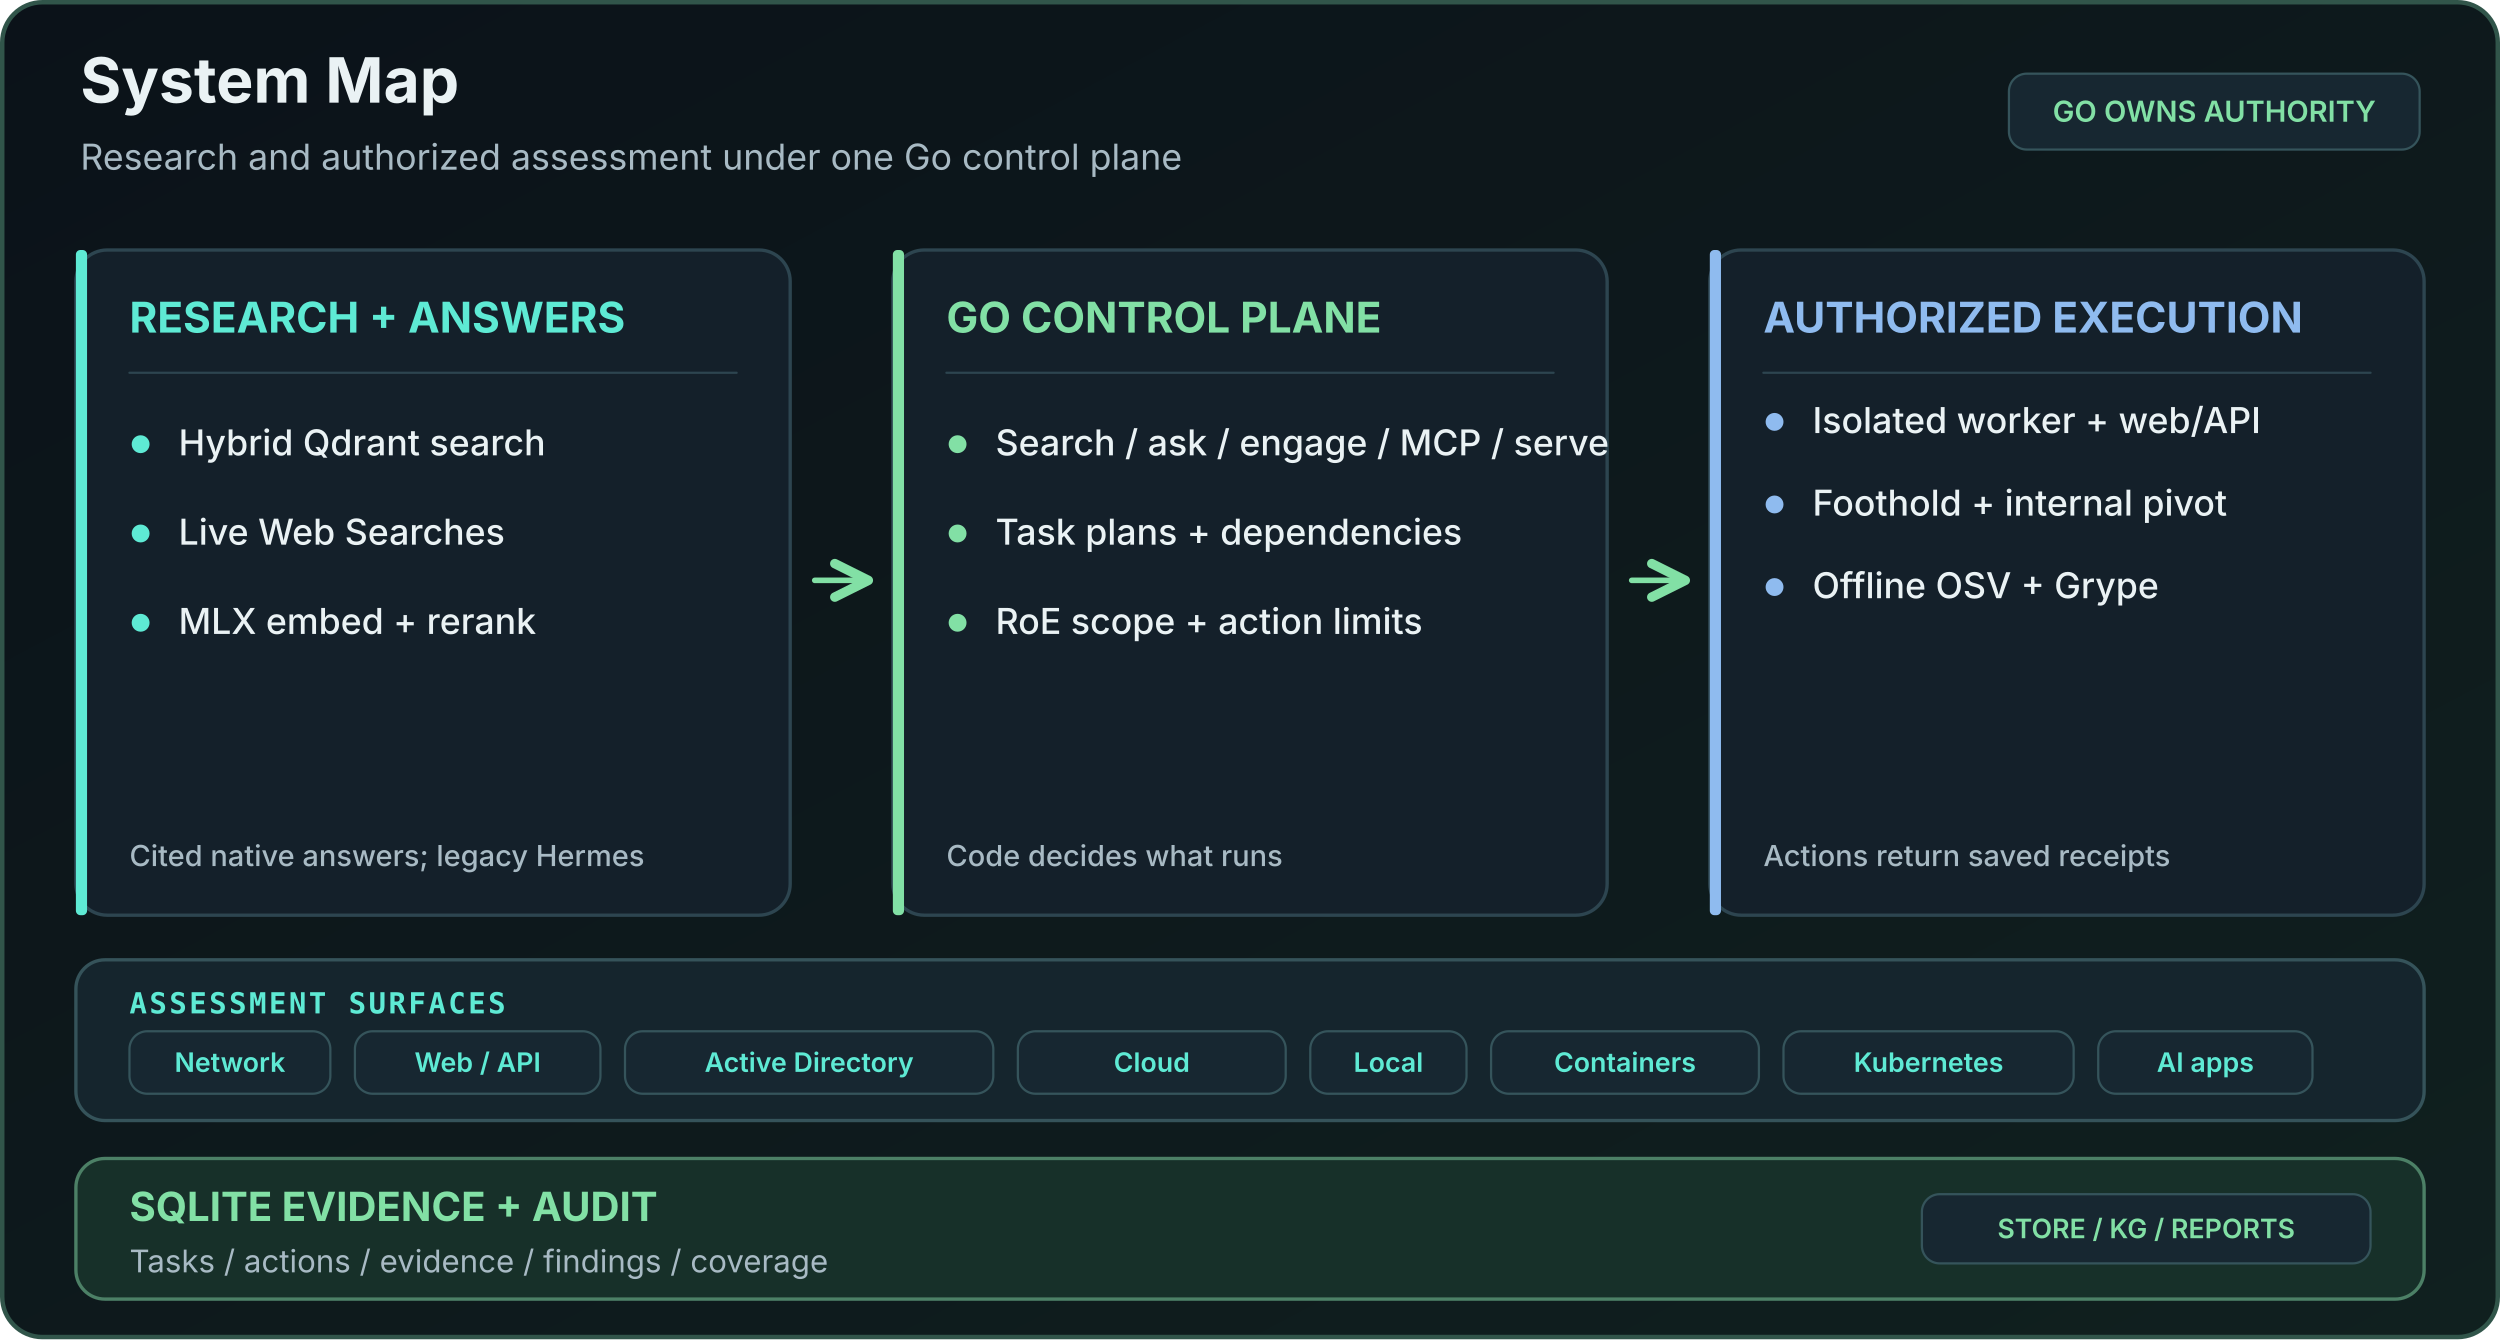
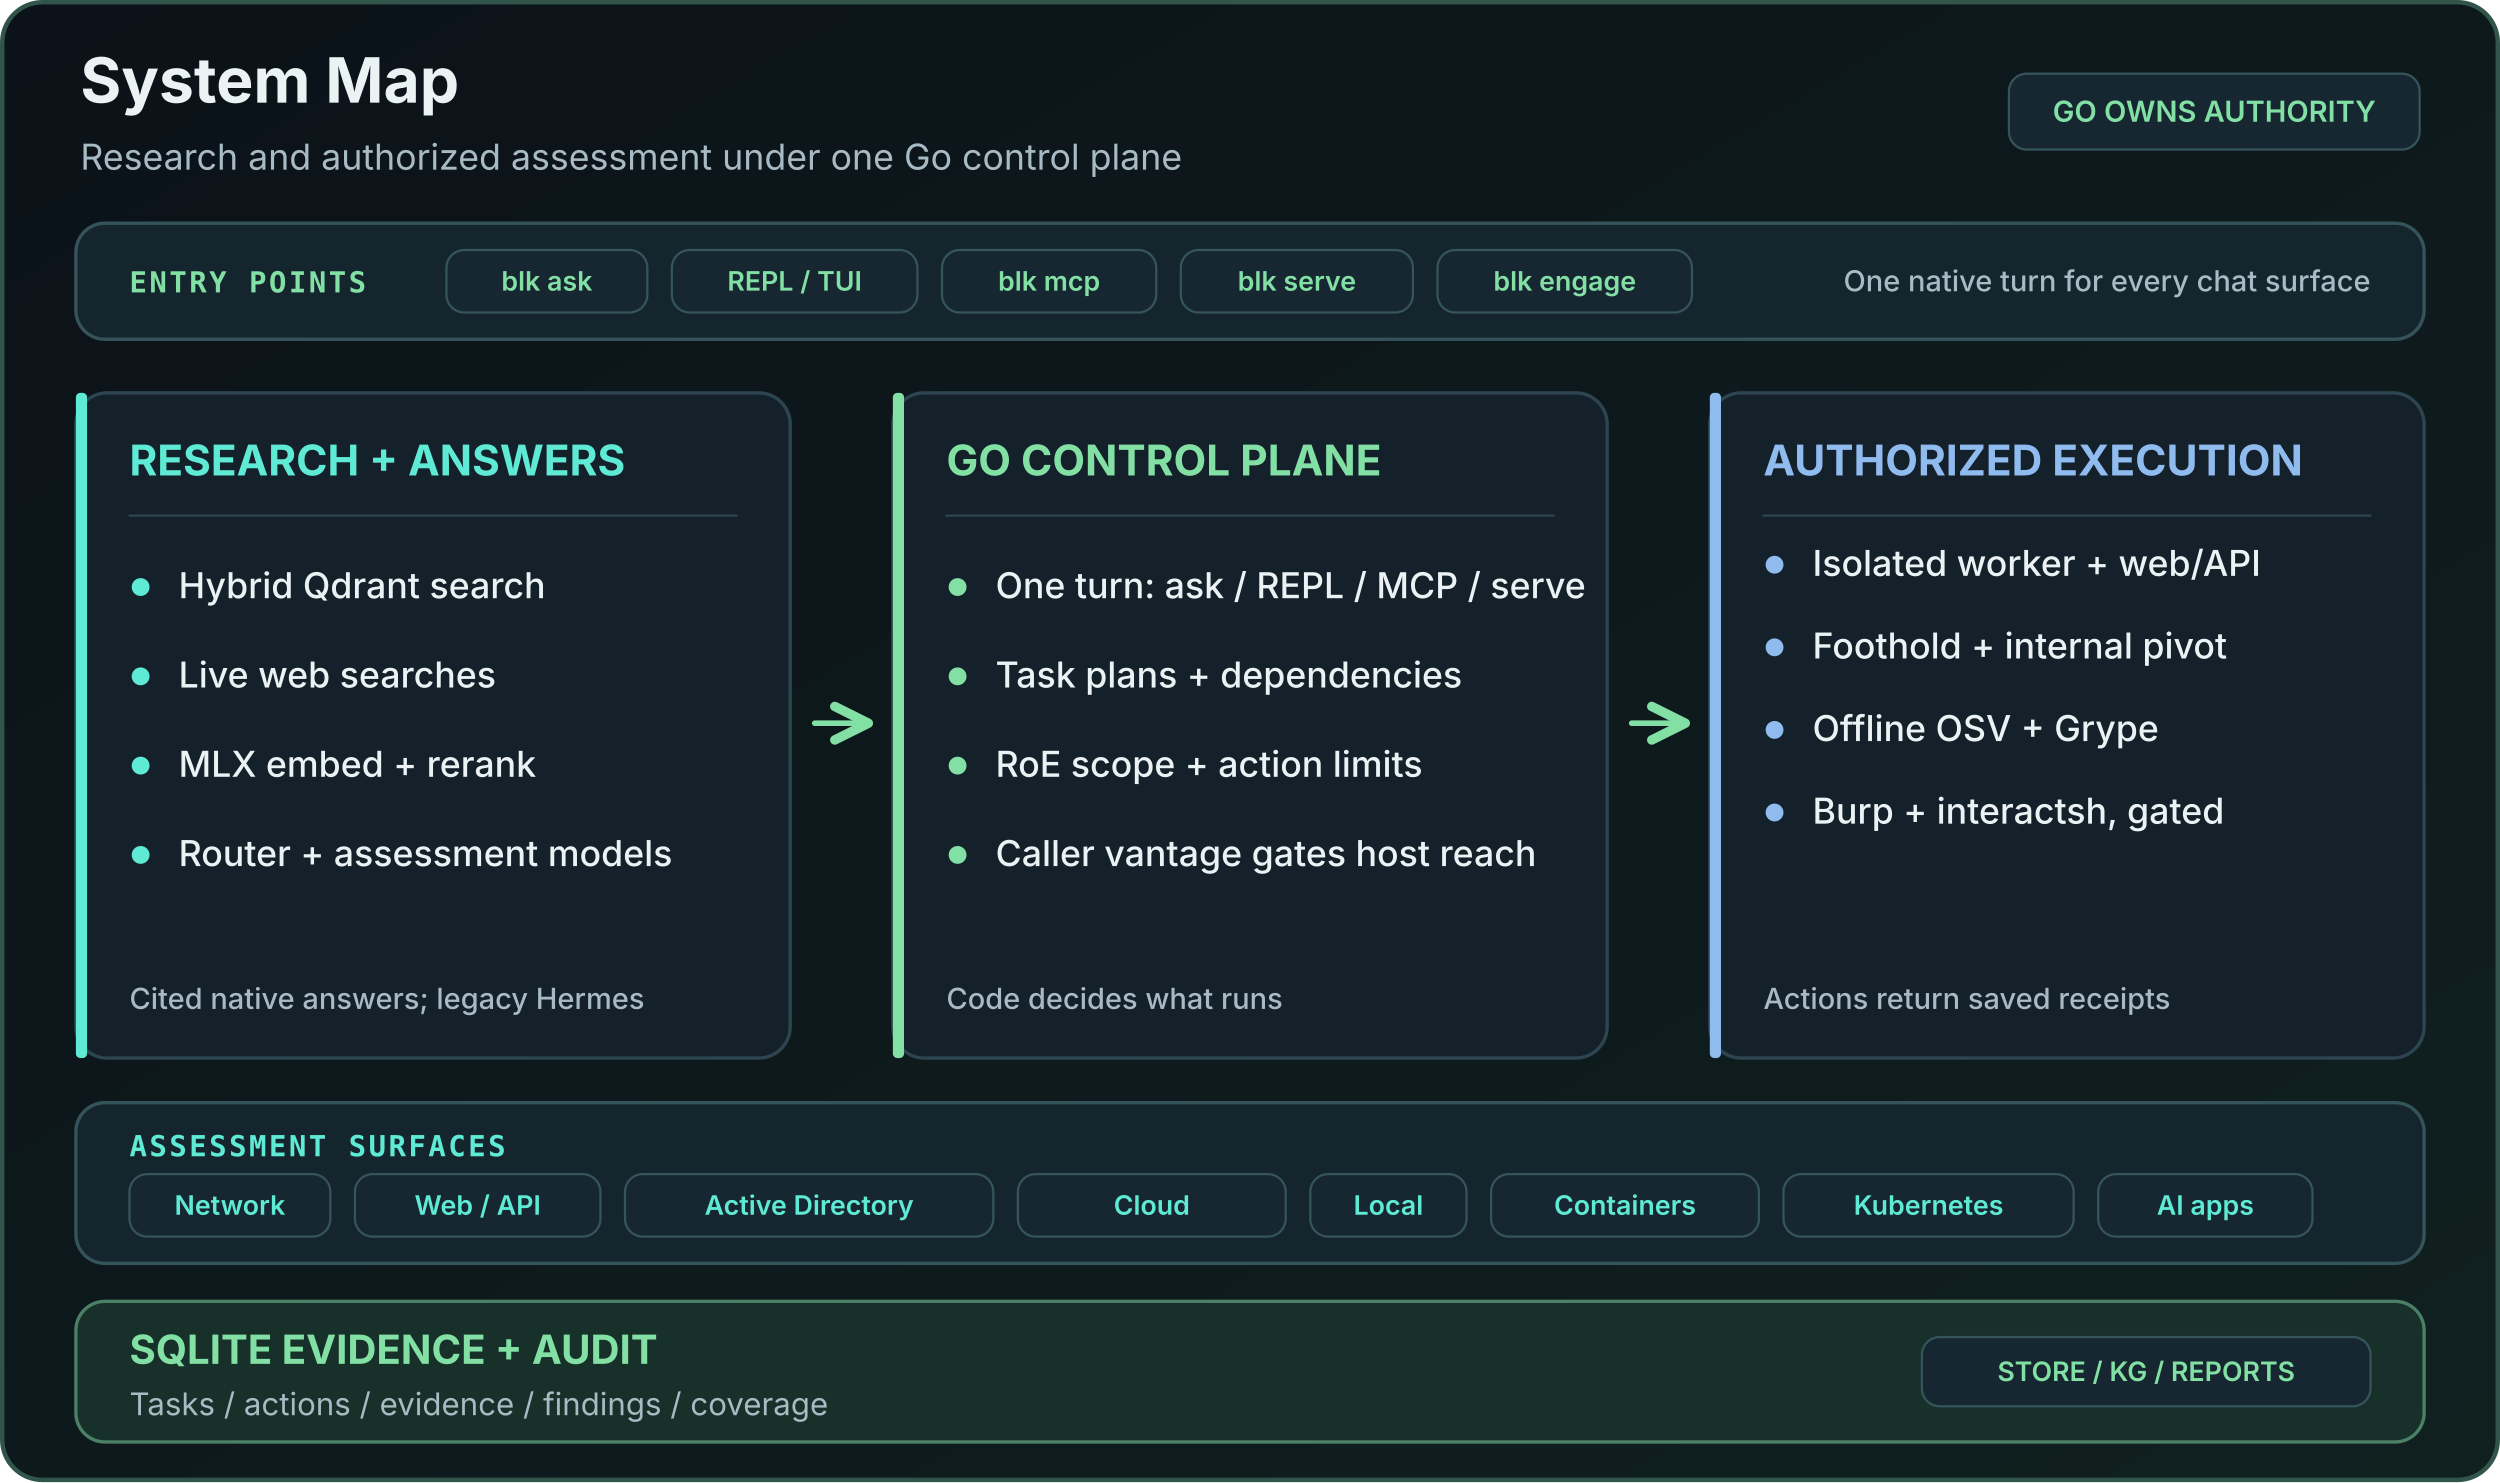
- <svg xmlns="http://www.w3.org/2000/svg" viewBox="0 0 1120 600" width="1120" height="600" role="img" aria-labelledby="title description">
+ <svg xmlns="http://www.w3.org/2000/svg" viewBox="0 0 1120 664" width="1120" height="664" role="img" aria-labelledby="title description">
  <defs>
    <linearGradient id="background" x1="0" y1="0" x2="1" y2="1">
      <stop offset="0" stop-color="#0b1219" />
      <stop offset="1" stop-color="#10201f" />
    </linearGradient>
    <marker id="arrow" viewBox="0 0 8 8" refX="7" refY="4" markerWidth="8" markerHeight="8" orient="auto-start-reverse">
      <path d="M1 1 L7 4 L1 7" fill="none" stroke="#82e0a5" stroke-width="1.7" stroke-linecap="round" stroke-linejoin="round" />
    </marker>
  </defs>
-   <rect x="1" y="1" width="1118" height="598" rx="18" fill="url(#background)" stroke="#31554a" stroke-width="2" />
+   <rect x="1" y="1" width="1118" height="662" rx="18" fill="url(#background)" stroke="#31554a" stroke-width="2" />
  <text x="36" y="46" text-anchor="start" fill="#eaf2f4" font-family="system-ui, -apple-system, Segoe UI, sans-serif" font-size="28" font-weight="700" letter-spacing="0">System Map</text>
  <text x="36" y="76" text-anchor="start" fill="#a8bac4" font-family="system-ui, -apple-system, Segoe UI, sans-serif" font-size="16" font-weight="400" letter-spacing="0">Research and authorized assessment under one Go control plane</text>
  <rect x="900" y="33" width="184" height="34" rx="8" fill="#172731" stroke="#35545b" stroke-width="1" />
  <text x="992.0" y="54.55" text-anchor="middle" fill="#82e0a5" font-family="system-ui, -apple-system, Segoe UI, sans-serif" font-size="13" font-weight="600" letter-spacing="0">GO OWNS AUTHORITY</text>
-   <rect x="34" y="112" width="320" height="298" rx="14" fill="#14202a" stroke="#2d4550" stroke-width="1.5" />
-   <rect x="34" y="112" width="5" height="298" rx="2" fill="#5eead4" stroke="#5eead4" stroke-width="0" />
-   <text x="58" y="149" text-anchor="start" fill="#5eead4" font-family="system-ui, -apple-system, Segoe UI, sans-serif" font-size="19" font-weight="700" letter-spacing="0">RESEARCH + ANSWERS</text>
-   <path d="M58 167 L330 167" fill="none" stroke="#2d4550" stroke-width="1" stroke-linecap="round" />
-   <circle cx="63" cy="199" r="4" fill="#5eead4" />
-   <text x="80" y="204" text-anchor="start" fill="#eaf2f4" font-family="system-ui, -apple-system, Segoe UI, sans-serif" font-size="16" font-weight="500" letter-spacing="0">Hybrid Qdrant search</text>
-   <circle cx="63" cy="239" r="4" fill="#5eead4" />
-   <text x="80" y="244" text-anchor="start" fill="#eaf2f4" font-family="system-ui, -apple-system, Segoe UI, sans-serif" font-size="16" font-weight="500" letter-spacing="0">Live Web Searches</text>
-   <circle cx="63" cy="279" r="4" fill="#5eead4" />
-   <text x="80" y="284" text-anchor="start" fill="#eaf2f4" font-family="system-ui, -apple-system, Segoe UI, sans-serif" font-size="16" font-weight="500" letter-spacing="0">MLX embed + rerank</text>
-   <text x="58" y="388" text-anchor="start" fill="#a8bac4" font-family="system-ui, -apple-system, Segoe UI, sans-serif" font-size="13" font-weight="500" letter-spacing="0">Cited native answers; legacy Hermes</text>
-   <rect x="400" y="112" width="320" height="298" rx="14" fill="#14202a" stroke="#2d4550" stroke-width="1.5" />
-   <rect x="400" y="112" width="5" height="298" rx="2" fill="#82e0a5" stroke="#82e0a5" stroke-width="0" />
-   <text x="424" y="149" text-anchor="start" fill="#82e0a5" font-family="system-ui, -apple-system, Segoe UI, sans-serif" font-size="19" font-weight="700" letter-spacing="0">GO CONTROL PLANE</text>
-   <path d="M424 167 L696 167" fill="none" stroke="#2d4550" stroke-width="1" stroke-linecap="round" />
-   <circle cx="429" cy="199" r="4" fill="#82e0a5" />
-   <text x="446" y="204" text-anchor="start" fill="#eaf2f4" font-family="system-ui, -apple-system, Segoe UI, sans-serif" font-size="16" font-weight="500" letter-spacing="0">Search / ask / engage / MCP / serve</text>
-   <circle cx="429" cy="239" r="4" fill="#82e0a5" />
-   <text x="446" y="244" text-anchor="start" fill="#eaf2f4" font-family="system-ui, -apple-system, Segoe UI, sans-serif" font-size="16" font-weight="500" letter-spacing="0">Task plans + dependencies</text>
-   <circle cx="429" cy="279" r="4" fill="#82e0a5" />
-   <text x="446" y="284" text-anchor="start" fill="#eaf2f4" font-family="system-ui, -apple-system, Segoe UI, sans-serif" font-size="16" font-weight="500" letter-spacing="0">RoE scope + action limits</text>
-   <text x="424" y="388" text-anchor="start" fill="#a8bac4" font-family="system-ui, -apple-system, Segoe UI, sans-serif" font-size="13" font-weight="500" letter-spacing="0">Code decides what runs</text>
-   <rect x="766" y="112" width="320" height="298" rx="14" fill="#14202a" stroke="#2d4550" stroke-width="1.5" />
-   <rect x="766" y="112" width="5" height="298" rx="2" fill="#8fbbef" stroke="#8fbbef" stroke-width="0" />
-   <text x="790" y="149" text-anchor="start" fill="#8fbbef" font-family="system-ui, -apple-system, Segoe UI, sans-serif" font-size="19" font-weight="700" letter-spacing="0">AUTHORIZED EXECUTION</text>
-   <path d="M790 167 L1062 167" fill="none" stroke="#2d4550" stroke-width="1" stroke-linecap="round" />
-   <circle cx="795" cy="189" r="4" fill="#8fbbef" />
-   <text x="812" y="194" text-anchor="start" fill="#eaf2f4" font-family="system-ui, -apple-system, Segoe UI, sans-serif" font-size="16" font-weight="500" letter-spacing="0">Isolated worker + web/API</text>
-   <circle cx="795" cy="226" r="4" fill="#8fbbef" />
-   <text x="812" y="231" text-anchor="start" fill="#eaf2f4" font-family="system-ui, -apple-system, Segoe UI, sans-serif" font-size="16" font-weight="500" letter-spacing="0">Foothold + internal pivot</text>
-   <circle cx="795" cy="263" r="4" fill="#8fbbef" />
-   <text x="812" y="268" text-anchor="start" fill="#eaf2f4" font-family="system-ui, -apple-system, Segoe UI, sans-serif" font-size="16" font-weight="500" letter-spacing="0">Offline OSV + Grype</text>
-   <text x="790" y="388" text-anchor="start" fill="#a8bac4" font-family="system-ui, -apple-system, Segoe UI, sans-serif" font-size="13" font-weight="500" letter-spacing="0">Actions return saved receipts</text>
-   <path d="M365 260 L389 260" fill="none" stroke="#82e0a5" stroke-width="2.5" stroke-linecap="round" marker-end="url(#arrow)" />
-   <path d="M731 260 L755 260" fill="none" stroke="#82e0a5" stroke-width="2.5" stroke-linecap="round" marker-end="url(#arrow)" />
-   <rect x="34" y="430" width="1052" height="72" rx="13" fill="#15252d" stroke="#35535a" stroke-width="1.5" />
-   <text x="58" y="454" text-anchor="start" fill="#5eead4" font-family="ui-monospace, SFMono-Regular, Menlo, monospace" font-size="13" font-weight="700" letter-spacing="1.1">ASSESSMENT SURFACES</text>
-   <rect x="58" y="462" width="90" height="28" rx="8" fill="#172731" stroke="#35545b" stroke-width="1" />
-   <text x="103.0" y="480.2" text-anchor="middle" fill="#5eead4" font-family="system-ui, -apple-system, Segoe UI, sans-serif" font-size="12" font-weight="600" letter-spacing="0">Network</text>
-   <rect x="159" y="462" width="110" height="28" rx="8" fill="#172731" stroke="#35545b" stroke-width="1" />
-   <text x="214.0" y="480.2" text-anchor="middle" fill="#5eead4" font-family="system-ui, -apple-system, Segoe UI, sans-serif" font-size="12" font-weight="600" letter-spacing="0">Web / API</text>
-   <rect x="280" y="462" width="165" height="28" rx="8" fill="#172731" stroke="#35545b" stroke-width="1" />
-   <text x="362.5" y="480.2" text-anchor="middle" fill="#5eead4" font-family="system-ui, -apple-system, Segoe UI, sans-serif" font-size="12" font-weight="600" letter-spacing="0">Active Directory</text>
-   <rect x="456" y="462" width="120" height="28" rx="8" fill="#172731" stroke="#35545b" stroke-width="1" />
-   <text x="516.0" y="480.2" text-anchor="middle" fill="#5eead4" font-family="system-ui, -apple-system, Segoe UI, sans-serif" font-size="12" font-weight="600" letter-spacing="0">Cloud</text>
-   <rect x="587" y="462" width="70" height="28" rx="8" fill="#172731" stroke="#35545b" stroke-width="1" />
-   <text x="622.0" y="480.2" text-anchor="middle" fill="#5eead4" font-family="system-ui, -apple-system, Segoe UI, sans-serif" font-size="12" font-weight="600" letter-spacing="0">Local</text>
-   <rect x="668" y="462" width="120" height="28" rx="8" fill="#172731" stroke="#35545b" stroke-width="1" />
-   <text x="728.0" y="480.2" text-anchor="middle" fill="#5eead4" font-family="system-ui, -apple-system, Segoe UI, sans-serif" font-size="12" font-weight="600" letter-spacing="0">Containers</text>
-   <rect x="799" y="462" width="130" height="28" rx="8" fill="#172731" stroke="#35545b" stroke-width="1" />
-   <text x="864.0" y="480.2" text-anchor="middle" fill="#5eead4" font-family="system-ui, -apple-system, Segoe UI, sans-serif" font-size="12" font-weight="600" letter-spacing="0">Kubernetes</text>
-   <rect x="940" y="462" width="96" height="28" rx="8" fill="#172731" stroke="#35545b" stroke-width="1" />
-   <text x="988.0" y="480.2" text-anchor="middle" fill="#5eead4" font-family="system-ui, -apple-system, Segoe UI, sans-serif" font-size="12" font-weight="600" letter-spacing="0">AI apps</text>
-   <rect x="34" y="519" width="1052" height="63" rx="13" fill="#173029" stroke="#4c8066" stroke-width="1.5" />
-   <text x="58" y="547" text-anchor="start" fill="#82e0a5" font-family="system-ui, -apple-system, Segoe UI, sans-serif" font-size="18" font-weight="700" letter-spacing="0">SQLITE EVIDENCE + AUDIT</text>
-   <text x="58" y="570" text-anchor="start" fill="#a8bac4" font-family="system-ui, -apple-system, Segoe UI, sans-serif" font-size="14" font-weight="400" letter-spacing="0">Tasks / actions / evidence / findings / coverage</text>
-   <rect x="861" y="535" width="201" height="31" rx="8" fill="#172731" stroke="#35545b" stroke-width="1" />
-   <text x="961.5" y="554.7" text-anchor="middle" fill="#82e0a5" font-family="system-ui, -apple-system, Segoe UI, sans-serif" font-size="12" font-weight="600" letter-spacing="0">STORE / KG / REPORTS</text>
+   <rect x="34" y="100" width="1052" height="52" rx="13" fill="#15252d" stroke="#35535a" stroke-width="1.5" />
+   <text x="58" y="131" text-anchor="start" fill="#82e0a5" font-family="ui-monospace, SFMono-Regular, Menlo, monospace" font-size="13" font-weight="700" letter-spacing="1.1">ENTRY POINTS</text>
+   <rect x="200" y="112" width="90" height="28" rx="8" fill="#172731" stroke="#35545b" stroke-width="1" />
+   <text x="245.0" y="130.2" text-anchor="middle" fill="#82e0a5" font-family="system-ui, -apple-system, Segoe UI, sans-serif" font-size="12" font-weight="600" letter-spacing="0">blk ask</text>
+   <rect x="301" y="112" width="110" height="28" rx="8" fill="#172731" stroke="#35545b" stroke-width="1" />
+   <text x="356.0" y="130.2" text-anchor="middle" fill="#82e0a5" font-family="system-ui, -apple-system, Segoe UI, sans-serif" font-size="12" font-weight="600" letter-spacing="0">REPL / TUI</text>
+   <rect x="422" y="112" width="96" height="28" rx="8" fill="#172731" stroke="#35545b" stroke-width="1" />
+   <text x="470.0" y="130.2" text-anchor="middle" fill="#82e0a5" font-family="system-ui, -apple-system, Segoe UI, sans-serif" font-size="12" font-weight="600" letter-spacing="0">blk mcp</text>
+   <rect x="529" y="112" width="104" height="28" rx="8" fill="#172731" stroke="#35545b" stroke-width="1" />
+   <text x="581.0" y="130.2" text-anchor="middle" fill="#82e0a5" font-family="system-ui, -apple-system, Segoe UI, sans-serif" font-size="12" font-weight="600" letter-spacing="0">blk serve</text>
+   <rect x="644" y="112" width="114" height="28" rx="8" fill="#172731" stroke="#35545b" stroke-width="1" />
+   <text x="701.0" y="130.2" text-anchor="middle" fill="#82e0a5" font-family="system-ui, -apple-system, Segoe UI, sans-serif" font-size="12" font-weight="600" letter-spacing="0">blk engage</text>
+   <text x="1062" y="130.5" text-anchor="end" fill="#a8bac4" font-family="system-ui, -apple-system, Segoe UI, sans-serif" font-size="13" font-weight="500" letter-spacing="0">One native turn for every chat surface</text>
+   <rect x="34" y="176" width="320" height="298" rx="14" fill="#14202a" stroke="#2d4550" stroke-width="1.5" />
+   <rect x="34" y="176" width="5" height="298" rx="2" fill="#5eead4" stroke="#5eead4" stroke-width="0" />
+   <text x="58" y="213" text-anchor="start" fill="#5eead4" font-family="system-ui, -apple-system, Segoe UI, sans-serif" font-size="19" font-weight="700" letter-spacing="0">RESEARCH + ANSWERS</text>
+   <path d="M58 231 L330 231" fill="none" stroke="#2d4550" stroke-width="1" stroke-linecap="round" />
+   <circle cx="63" cy="263" r="4" fill="#5eead4" />
+   <text x="80" y="268" text-anchor="start" fill="#eaf2f4" font-family="system-ui, -apple-system, Segoe UI, sans-serif" font-size="16" font-weight="500" letter-spacing="0">Hybrid Qdrant search</text>
+   <circle cx="63" cy="303" r="4" fill="#5eead4" />
+   <text x="80" y="308" text-anchor="start" fill="#eaf2f4" font-family="system-ui, -apple-system, Segoe UI, sans-serif" font-size="16" font-weight="500" letter-spacing="0">Live web searches</text>
+   <circle cx="63" cy="343" r="4" fill="#5eead4" />
+   <text x="80" y="348" text-anchor="start" fill="#eaf2f4" font-family="system-ui, -apple-system, Segoe UI, sans-serif" font-size="16" font-weight="500" letter-spacing="0">MLX embed + rerank</text>
+   <circle cx="63" cy="383" r="4" fill="#5eead4" />
+   <text x="80" y="388" text-anchor="start" fill="#eaf2f4" font-family="system-ui, -apple-system, Segoe UI, sans-serif" font-size="16" font-weight="500" letter-spacing="0">Router + assessment models</text>
+   <text x="58" y="452" text-anchor="start" fill="#a8bac4" font-family="system-ui, -apple-system, Segoe UI, sans-serif" font-size="13" font-weight="500" letter-spacing="0">Cited native answers; legacy Hermes</text>
+   <rect x="400" y="176" width="320" height="298" rx="14" fill="#14202a" stroke="#2d4550" stroke-width="1.5" />
+   <rect x="400" y="176" width="5" height="298" rx="2" fill="#82e0a5" stroke="#82e0a5" stroke-width="0" />
+   <text x="424" y="213" text-anchor="start" fill="#82e0a5" font-family="system-ui, -apple-system, Segoe UI, sans-serif" font-size="19" font-weight="700" letter-spacing="0">GO CONTROL PLANE</text>
+   <path d="M424 231 L696 231" fill="none" stroke="#2d4550" stroke-width="1" stroke-linecap="round" />
+   <circle cx="429" cy="263" r="4" fill="#82e0a5" />
+   <text x="446" y="268" text-anchor="start" fill="#eaf2f4" font-family="system-ui, -apple-system, Segoe UI, sans-serif" font-size="16" font-weight="500" letter-spacing="0">One turn: ask / REPL / MCP / serve</text>
+   <circle cx="429" cy="303" r="4" fill="#82e0a5" />
+   <text x="446" y="308" text-anchor="start" fill="#eaf2f4" font-family="system-ui, -apple-system, Segoe UI, sans-serif" font-size="16" font-weight="500" letter-spacing="0">Task plans + dependencies</text>
+   <circle cx="429" cy="343" r="4" fill="#82e0a5" />
+   <text x="446" y="348" text-anchor="start" fill="#eaf2f4" font-family="system-ui, -apple-system, Segoe UI, sans-serif" font-size="16" font-weight="500" letter-spacing="0">RoE scope + action limits</text>
+   <circle cx="429" cy="383" r="4" fill="#82e0a5" />
+   <text x="446" y="388" text-anchor="start" fill="#eaf2f4" font-family="system-ui, -apple-system, Segoe UI, sans-serif" font-size="16" font-weight="500" letter-spacing="0">Caller vantage gates host reach</text>
+   <text x="424" y="452" text-anchor="start" fill="#a8bac4" font-family="system-ui, -apple-system, Segoe UI, sans-serif" font-size="13" font-weight="500" letter-spacing="0">Code decides what runs</text>
+   <rect x="766" y="176" width="320" height="298" rx="14" fill="#14202a" stroke="#2d4550" stroke-width="1.5" />
+   <rect x="766" y="176" width="5" height="298" rx="2" fill="#8fbbef" stroke="#8fbbef" stroke-width="0" />
+   <text x="790" y="213" text-anchor="start" fill="#8fbbef" font-family="system-ui, -apple-system, Segoe UI, sans-serif" font-size="19" font-weight="700" letter-spacing="0">AUTHORIZED EXECUTION</text>
+   <path d="M790 231 L1062 231" fill="none" stroke="#2d4550" stroke-width="1" stroke-linecap="round" />
+   <circle cx="795" cy="253" r="4" fill="#8fbbef" />
+   <text x="812" y="258" text-anchor="start" fill="#eaf2f4" font-family="system-ui, -apple-system, Segoe UI, sans-serif" font-size="16" font-weight="500" letter-spacing="0">Isolated worker + web/API</text>
+   <circle cx="795" cy="290" r="4" fill="#8fbbef" />
+   <text x="812" y="295" text-anchor="start" fill="#eaf2f4" font-family="system-ui, -apple-system, Segoe UI, sans-serif" font-size="16" font-weight="500" letter-spacing="0">Foothold + internal pivot</text>
+   <circle cx="795" cy="327" r="4" fill="#8fbbef" />
+   <text x="812" y="332" text-anchor="start" fill="#eaf2f4" font-family="system-ui, -apple-system, Segoe UI, sans-serif" font-size="16" font-weight="500" letter-spacing="0">Offline OSV + Grype</text>
+   <circle cx="795" cy="364" r="4" fill="#8fbbef" />
+   <text x="812" y="369" text-anchor="start" fill="#eaf2f4" font-family="system-ui, -apple-system, Segoe UI, sans-serif" font-size="16" font-weight="500" letter-spacing="0">Burp + interactsh, gated</text>
+   <text x="790" y="452" text-anchor="start" fill="#a8bac4" font-family="system-ui, -apple-system, Segoe UI, sans-serif" font-size="13" font-weight="500" letter-spacing="0">Actions return saved receipts</text>
+   <path d="M365 324 L389 324" fill="none" stroke="#82e0a5" stroke-width="2.5" stroke-linecap="round" marker-end="url(#arrow)" />
+   <path d="M731 324 L755 324" fill="none" stroke="#82e0a5" stroke-width="2.5" stroke-linecap="round" marker-end="url(#arrow)" />
+   <rect x="34" y="494" width="1052" height="72" rx="13" fill="#15252d" stroke="#35535a" stroke-width="1.5" />
+   <text x="58" y="518" text-anchor="start" fill="#5eead4" font-family="ui-monospace, SFMono-Regular, Menlo, monospace" font-size="13" font-weight="700" letter-spacing="1.1">ASSESSMENT SURFACES</text>
+   <rect x="58" y="526" width="90" height="28" rx="8" fill="#172731" stroke="#35545b" stroke-width="1" />
+   <text x="103.0" y="544.2" text-anchor="middle" fill="#5eead4" font-family="system-ui, -apple-system, Segoe UI, sans-serif" font-size="12" font-weight="600" letter-spacing="0">Network</text>
+   <rect x="159" y="526" width="110" height="28" rx="8" fill="#172731" stroke="#35545b" stroke-width="1" />
+   <text x="214.0" y="544.2" text-anchor="middle" fill="#5eead4" font-family="system-ui, -apple-system, Segoe UI, sans-serif" font-size="12" font-weight="600" letter-spacing="0">Web / API</text>
+   <rect x="280" y="526" width="165" height="28" rx="8" fill="#172731" stroke="#35545b" stroke-width="1" />
+   <text x="362.5" y="544.2" text-anchor="middle" fill="#5eead4" font-family="system-ui, -apple-system, Segoe UI, sans-serif" font-size="12" font-weight="600" letter-spacing="0">Active Directory</text>
+   <rect x="456" y="526" width="120" height="28" rx="8" fill="#172731" stroke="#35545b" stroke-width="1" />
+   <text x="516.0" y="544.2" text-anchor="middle" fill="#5eead4" font-family="system-ui, -apple-system, Segoe UI, sans-serif" font-size="12" font-weight="600" letter-spacing="0">Cloud</text>
+   <rect x="587" y="526" width="70" height="28" rx="8" fill="#172731" stroke="#35545b" stroke-width="1" />
+   <text x="622.0" y="544.2" text-anchor="middle" fill="#5eead4" font-family="system-ui, -apple-system, Segoe UI, sans-serif" font-size="12" font-weight="600" letter-spacing="0">Local</text>
+   <rect x="668" y="526" width="120" height="28" rx="8" fill="#172731" stroke="#35545b" stroke-width="1" />
+   <text x="728.0" y="544.2" text-anchor="middle" fill="#5eead4" font-family="system-ui, -apple-system, Segoe UI, sans-serif" font-size="12" font-weight="600" letter-spacing="0">Containers</text>
+   <rect x="799" y="526" width="130" height="28" rx="8" fill="#172731" stroke="#35545b" stroke-width="1" />
+   <text x="864.0" y="544.2" text-anchor="middle" fill="#5eead4" font-family="system-ui, -apple-system, Segoe UI, sans-serif" font-size="12" font-weight="600" letter-spacing="0">Kubernetes</text>
+   <rect x="940" y="526" width="96" height="28" rx="8" fill="#172731" stroke="#35545b" stroke-width="1" />
+   <text x="988.0" y="544.2" text-anchor="middle" fill="#5eead4" font-family="system-ui, -apple-system, Segoe UI, sans-serif" font-size="12" font-weight="600" letter-spacing="0">AI apps</text>
+   <rect x="34" y="583" width="1052" height="63" rx="13" fill="#173029" stroke="#4c8066" stroke-width="1.5" />
+   <text x="58" y="611" text-anchor="start" fill="#82e0a5" font-family="system-ui, -apple-system, Segoe UI, sans-serif" font-size="18" font-weight="700" letter-spacing="0">SQLITE EVIDENCE + AUDIT</text>
+   <text x="58" y="634" text-anchor="start" fill="#a8bac4" font-family="system-ui, -apple-system, Segoe UI, sans-serif" font-size="14" font-weight="400" letter-spacing="0">Tasks / actions / evidence / findings / coverage</text>
+   <rect x="861" y="599" width="201" height="31" rx="8" fill="#172731" stroke="#35545b" stroke-width="1" />
+   <text x="961.5" y="618.7" text-anchor="middle" fill="#82e0a5" font-family="system-ui, -apple-system, Segoe UI, sans-serif" font-size="12" font-weight="600" letter-spacing="0">STORE / KG / REPORTS</text>
</svg>
